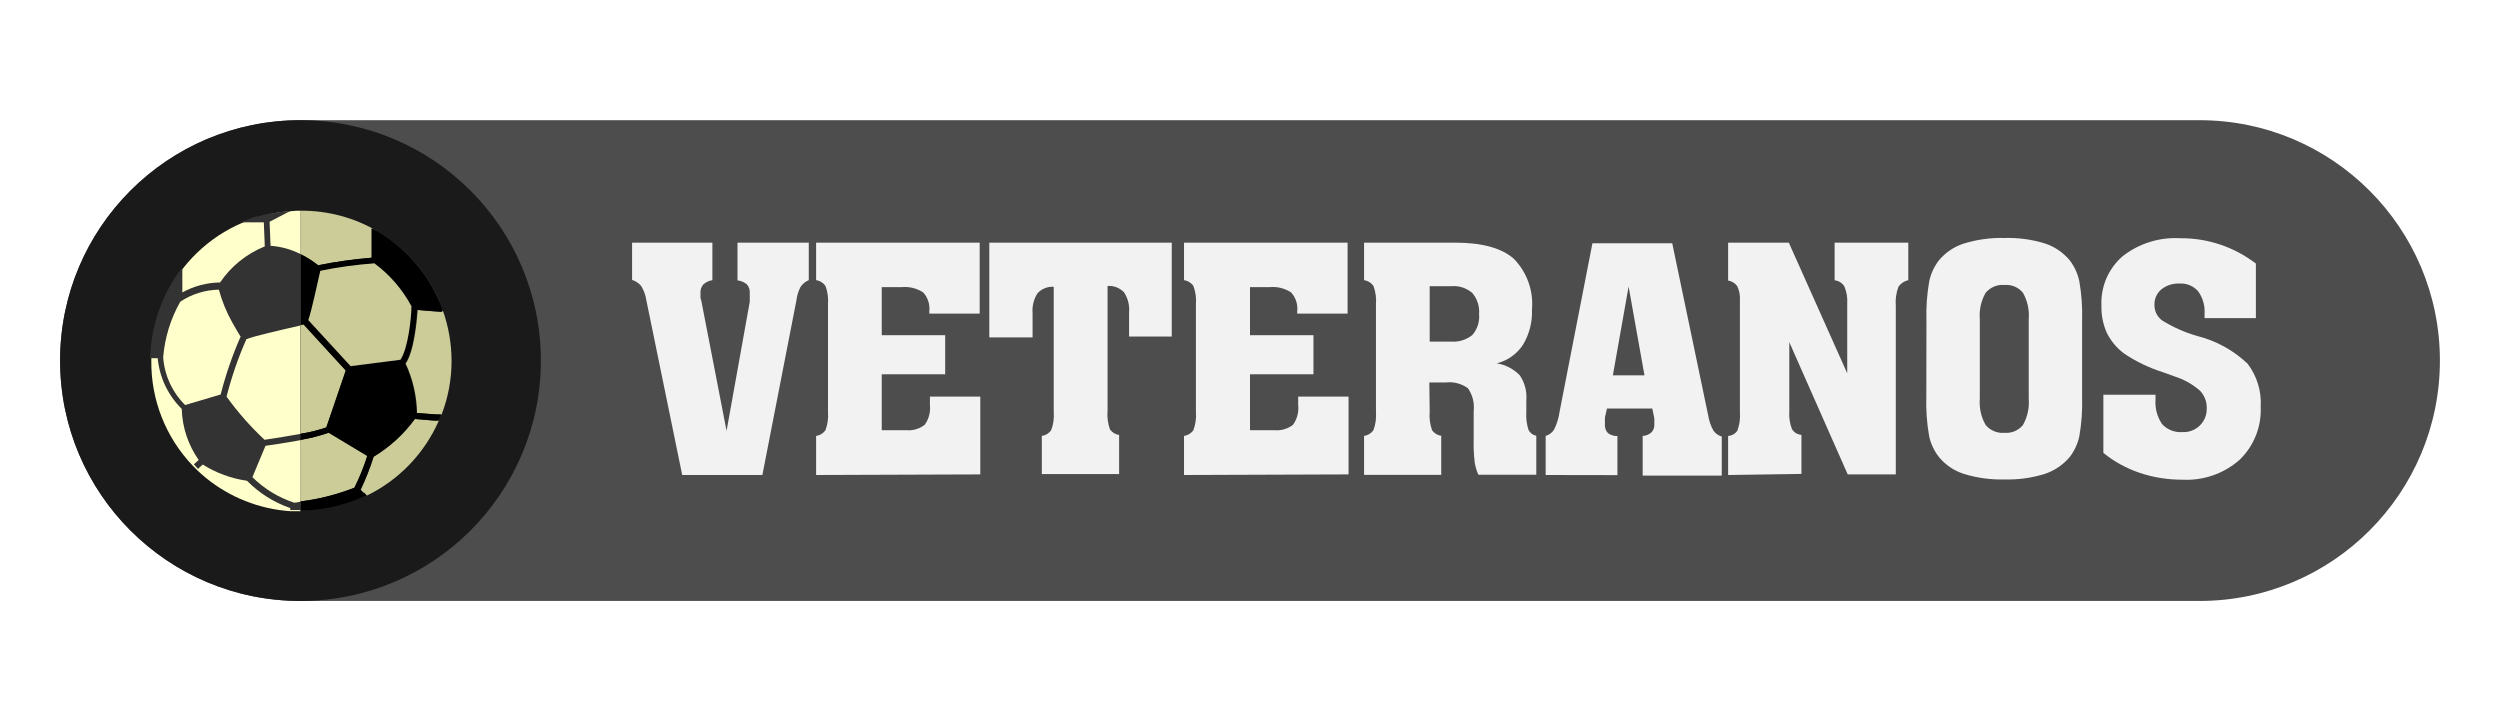
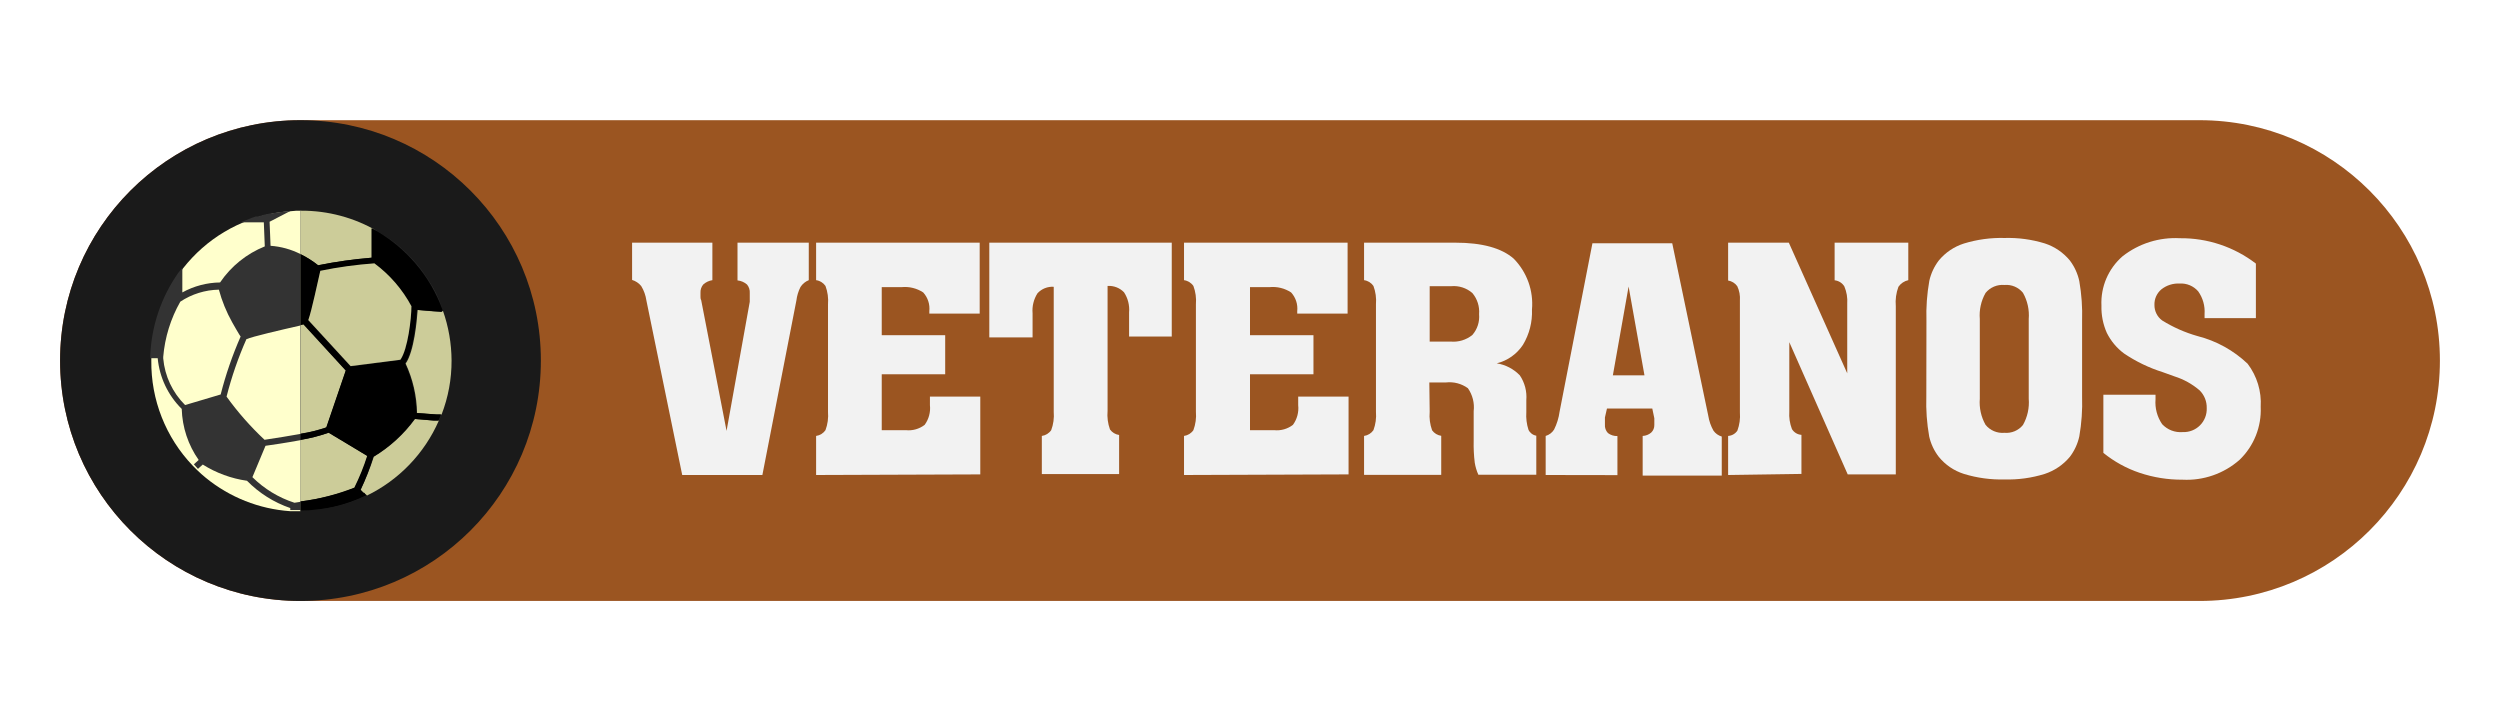
<svg xmlns="http://www.w3.org/2000/svg" id="Municipios_de_la_provincia_de_Santa_Cruz_de_Tenerife" data-name="Municipios de la provincia de Santa Cruz de Tenerife" viewBox="0 0 208 60">
  <defs>
-     <style>.cls-1{fill:#4d4d4d;}.cls-2{fill:#1a1a1a;}.cls-3{fill:#cc9;}.cls-4{fill:#ffc;}.cls-5{fill:#333;}.cls-6{fill:#f2f2f2;}</style>
+     <style>.cls-1{fill:#9b5521;}.cls-2{fill:#1a1a1a;}.cls-3{fill:#cc9;}.cls-4{fill:#ffc;}.cls-5{fill:#333;}.cls-6{fill:#f2f2f2;}</style>
  </defs>
  <rect class="cls-1" x="5" y="10" width="198" height="40" rx="20" ry="20" />
  <path class="cls-2" d="M25,10h0A20,20,0,0,1,45,30h0A20,20,0,0,1,25,50h0A20,20,0,0,1,5,30H5A20,20,0,0,1,25,10Z" />
  <path class="cls-3" d="M31.41,19.24l-.2-.11L30.93,19v2.44a39.1,39.1,0,0,0-4.46.63A7.94,7.94,0,0,0,25,21.15V17.53h.05A12.45,12.45,0,0,1,31.41,19.24Z" />
  <path class="cls-3" d="M28.79,30.81h0l-1.62,4.74h0a12.84,12.84,0,0,1-2.15.53V27l.25-.05h0Z" />
  <path class="cls-3" d="M30.59,37.95a18.4,18.4,0,0,1-1.07,2.64A18.6,18.6,0,0,1,25,41.72V36.59A14,14,0,0,0,27.37,36Z" />
  <path class="cls-4" d="M25,17.53v25q-.44,0-.87,0a12.46,12.46,0,0,1-7-2.77c-.25-.21-.5-.42-.73-.65l-.36-.36A12.43,12.43,0,0,1,12.59,30v-.13A12.45,12.45,0,0,1,24.22,17.57,5.39,5.39,0,0,1,25,17.53Z" />
  <path class="cls-3" d="M36.51,35a12.51,12.51,0,0,1-6,6.24l.05,0,0,0h0l-.15-.13L30.26,41h0L30,40.76A21.51,21.51,0,0,0,31.1,38a11.76,11.76,0,0,0,3.43-3.14l1.6.13h.38Z" />
  <path class="cls-3" d="M37.57,30a12.32,12.32,0,0,1-.83,4.49l-.36,0-1.68-.12a10.23,10.23,0,0,0-.95-4.12h0c.71-1,.94-3.6,1-4.46,1.23.11,1.68.15,1.86.15a.23.23,0,0,0,.15,0l.08-.07v-.05A12.61,12.61,0,0,1,37.57,30Z" />
  <path class="cls-5" d="M36.81,25.72a9.66,9.66,0,0,0-1.21-2.48,12.09,12.09,0,0,0-4.18-4,12.4,12.4,0,0,1,3.15,2.65,12.27,12.27,0,0,1,2.26,3.88Zm-.08,8.79h0c-.08.17-.15.34-.22.51h0l.2-.5ZM25,42.5v-.75l-.5.08A8.83,8.83,0,0,1,21,39.7l1.09-2.61c.51-.07,1.74-.25,2.92-.47V36.1c-.94.17-2,.34-3,.49h0A24.66,24.66,0,0,1,18.85,33a30.14,30.14,0,0,1,1.65-4.78C21,28,23.33,27.46,25,27.08V21.14a6.52,6.52,0,0,0-2.49-.69h0l-.08-2,1.62-.84.15-.08.07,0-1,.12a5.65,5.65,0,0,0-.67.11h-.13a7.85,7.85,0,0,0-1,.25h0l-.08,0h-.11l-.32.11L20,18.5h.22l.62,0,1.11,0,.08,2a8.19,8.19,0,0,0-3.72,3,6.69,6.69,0,0,0-3.14.83h0c0-.67,0-1.52,0-1.52v-.53l-.33.41a12.93,12.93,0,0,0-2.34,6.91v.2h.62a6.83,6.83,0,0,0,2,4.22,7.78,7.78,0,0,0,1.41,4.25h0l-.4.36h0l.34.38,0,0,.4-.36A9.4,9.4,0,0,0,20.55,40h0a9.29,9.29,0,0,0,3.6,2.27v0l0,.17h.95a11.73,11.73,0,0,0,5.22-1.16l.17-.09a12.37,12.37,0,0,1-5.41,1.23h0Zm-9.6-8.8a6.23,6.23,0,0,1-1.82-3.88v-.13A11.2,11.2,0,0,1,15,25.1v0a6,6,0,0,1,3.21-1,12,12,0,0,0,1.11,2.72c.22.41.44.75.58,1a2,2,0,0,1,.12.18,31,31,0,0,0-1.66,4.82Z" />
  <path d="M36.59,25.92a.23.23,0,0,0,.15,0l.08-.07v-.05a12.52,12.52,0,0,0-2.26-3.88,12.72,12.72,0,0,0-3.15-2.65,0,0,0,0,1,0,0l-.2-.11L30.92,19v2.44a39.1,39.1,0,0,0-4.46.63A7.94,7.94,0,0,0,25,21.14v5.91l.25-.05h0l3.51,3.83h0l-1.62,4.74h0a12.84,12.84,0,0,1-2.15.53v.51A14,14,0,0,0,27.33,36l3.22,1.93a18.4,18.4,0,0,1-1.07,2.64A18.6,18.6,0,0,1,25,41.72v.75H25a12.37,12.37,0,0,0,5.41-1.23h0l.05,0,0,0h0L30.31,41,30.22,41h0L30,40.75A21.51,21.51,0,0,0,31.06,38a11.76,11.76,0,0,0,3.43-3.14l1.6.13h.38c.08-.17.15-.34.21-.51l-.36,0-1.68-.12a10.23,10.23,0,0,0-.95-4.12h0c.71-1,.94-3.6,1-4.46C36,25.88,36.41,25.92,36.59,25.92Zm-2.36-.41c0,1-.3,3.59-.92,4.45l-4.14.53-3.52-3.83c.29-.8.79-3.22,1-4.1a34.66,34.66,0,0,1,4.5-.62,11,11,0,0,1,3.13,3.58Z" />
  <path class="cls-3" d="M34.23,25.48v0c0,1-.3,3.59-.92,4.45l-4.14.53-3.52-3.83c.29-.8.79-3.22,1-4.1a34.66,34.66,0,0,1,4.5-.62A10.7,10.7,0,0,1,34.23,25.48Z" />
  <path class="cls-6" d="M56.76,39.52,53.78,25a3.18,3.18,0,0,0-.43-1.2,1.57,1.57,0,0,0-.76-.51V20.19h6.68v3.12a1.45,1.45,0,0,0-.76.36,1,1,0,0,0-.23.69,2.58,2.58,0,0,0,0,.31c0,.1,0,.2.06.31l2.11,10.87,1.93-10.74q0-.14,0-.3c0-.11,0-.25,0-.42a1,1,0,0,0-.23-.72,1.42,1.42,0,0,0-.79-.34V20.19h5.93v3.12a1.45,1.45,0,0,0-.69.57A3.38,3.38,0,0,0,66.26,25L63.43,39.52Z" />
  <path class="cls-6" d="M67.9,39.52V36.27a1.14,1.14,0,0,0,.78-.48,3.53,3.53,0,0,0,.21-1.53V25.32a3.53,3.53,0,0,0-.21-1.53,1.14,1.14,0,0,0-.78-.48V20.19H81.51v5.9H77.32v-.2a2,2,0,0,0-.51-1.56,2.78,2.78,0,0,0-1.8-.44H73.36v4h5.28v3.25H73.36v4.65h2a2.2,2.2,0,0,0,1.57-.44,2.34,2.34,0,0,0,.44-1.64V33h4.19v6.47Z" />
  <path class="cls-6" d="M87.67,23.86a1.69,1.69,0,0,0-1.35.54,2.68,2.68,0,0,0-.41,1.67v2H82.31V20.19H97.49V28H93.94v-2a2.64,2.64,0,0,0-.42-1.68,1.74,1.74,0,0,0-1.37-.53v10.4a3.61,3.61,0,0,0,.2,1.54,1.13,1.13,0,0,0,.76.46v3.25H86.68V36.27a1.14,1.14,0,0,0,.78-.48,3.5,3.5,0,0,0,.21-1.53Z" />
  <path class="cls-6" d="M98.51,39.52V36.27a1.14,1.14,0,0,0,.78-.48,3.53,3.53,0,0,0,.21-1.53V25.32a3.53,3.53,0,0,0-.21-1.53,1.14,1.14,0,0,0-.78-.48V20.19h13.61v5.9h-4.19v-.2a2,2,0,0,0-.51-1.56,2.78,2.78,0,0,0-1.8-.44H104v4h5.28v3.25H104v4.65h2a2.2,2.2,0,0,0,1.57-.44,2.34,2.34,0,0,0,.44-1.64V33h4.19v6.47Z" />
  <path class="cls-6" d="M118.95,34.26a3.61,3.61,0,0,0,.2,1.54,1.13,1.13,0,0,0,.76.46v3.25h-6.42V36.27a1.14,1.14,0,0,0,.78-.48,3.53,3.53,0,0,0,.21-1.53V25.32a3.53,3.53,0,0,0-.21-1.53,1.14,1.14,0,0,0-.78-.48V20.19h7.59q3.34,0,4.86,1.33a5.37,5.37,0,0,1,1.52,4.24,5.26,5.26,0,0,1-.75,2.93,3.66,3.66,0,0,1-2.18,1.54,3.4,3.4,0,0,1,1.92,1,3.22,3.22,0,0,1,.54,2.06v1a3.89,3.89,0,0,0,.18,1.47.88.88,0,0,0,.65.49v3.25H123a4.06,4.06,0,0,1-.3-1,12.39,12.39,0,0,1-.09-1.82V34.21a2.77,2.77,0,0,0-.48-1.91,2.62,2.62,0,0,0-1.83-.48h-1.38Zm0-5.84h1.75a2.51,2.51,0,0,0,1.8-.55,2.31,2.31,0,0,0,.56-1.73,2.42,2.42,0,0,0-.56-1.76,2.36,2.36,0,0,0-1.75-.57h-1.8Z" />
  <path class="cls-6" d="M128.6,39.52V36.27a1.23,1.23,0,0,0,.7-.53,4.8,4.8,0,0,0,.46-1.5l2.73-14h6.64l3,14.36a3.69,3.69,0,0,0,.43,1.23,1.27,1.27,0,0,0,.69.49v3.25h-6.58V36.27a1.15,1.15,0,0,0,.71-.28.83.83,0,0,0,.26-.63c0-.07,0-.15,0-.25s0-.2,0-.31l-.17-.81H133.7l-.17.74c0,.14,0,.25,0,.34s0,.17,0,.25a.92.92,0,0,0,.25.71,1.23,1.23,0,0,0,.79.25v3.25Zm5.59-8.29h2.63l-1.32-7.39Z" />
  <path class="cls-6" d="M143.78,39.52V36.27a1,1,0,0,0,.77-.44,3.55,3.55,0,0,0,.21-1.51V25a2.38,2.38,0,0,0-.22-1.19,1.16,1.16,0,0,0-.76-.47V20.19h5.05l4.86,10.87V25.27a3.14,3.14,0,0,0-.24-1.44,1.08,1.08,0,0,0-.81-.51V20.19h6.13v3.12a1.35,1.35,0,0,0-.82.55,3.68,3.68,0,0,0-.22,1.61v14h-4l-4.86-11v5.76a3.42,3.42,0,0,0,.22,1.47,1,1,0,0,0,.79.48v3.25Z" />
  <path class="cls-6" d="M160.28,26.69a16.1,16.1,0,0,1,.24-3.33,4.33,4.33,0,0,1,.79-1.69,4.46,4.46,0,0,1,2.09-1.41,10.56,10.56,0,0,1,3.38-.46,10.4,10.4,0,0,1,3.34.45,4.53,4.53,0,0,1,2.09,1.42A4.35,4.35,0,0,1,173,23.4a16.26,16.26,0,0,1,.23,3.29V33a16.24,16.24,0,0,1-.23,3.3,4.34,4.34,0,0,1-.79,1.71,4.58,4.58,0,0,1-2.09,1.42,10.28,10.28,0,0,1-3.34.46,10.56,10.56,0,0,1-3.38-.46A4.41,4.41,0,0,1,161.3,38a4.32,4.32,0,0,1-.79-1.68,16.08,16.08,0,0,1-.24-3.33Zm4.44-.15v6.63a3.79,3.79,0,0,0,.48,2.18,1.82,1.82,0,0,0,1.57.66,1.78,1.78,0,0,0,1.54-.65,3.81,3.81,0,0,0,.48-2.19V26.54a3.79,3.79,0,0,0-.48-2.18,1.78,1.78,0,0,0-1.54-.65,1.82,1.82,0,0,0-1.57.66A3.76,3.76,0,0,0,164.72,26.54Z" />
  <path class="cls-6" d="M175,37.68V32.84h4.34v.38a3.2,3.2,0,0,0,.55,2.07,2.1,2.1,0,0,0,1.71.66,1.92,1.92,0,0,0,2-2,2,2,0,0,0-.59-1.47,5.94,5.94,0,0,0-2.08-1.16l-1-.36a12.43,12.43,0,0,1-3.21-1.55,4.79,4.79,0,0,1-1.43-1.71,5.22,5.22,0,0,1-.45-2.27,5.12,5.12,0,0,1,1.76-4.11,7.1,7.1,0,0,1,4.77-1.5,10.2,10.2,0,0,1,6.32,2.11v4.54h-4.27v-.34a2.91,2.91,0,0,0-.53-1.89,1.89,1.89,0,0,0-1.55-.65,2.26,2.26,0,0,0-1.52.49,1.62,1.62,0,0,0-.57,1.3,1.57,1.57,0,0,0,.64,1.28,11.47,11.47,0,0,0,2.94,1.3A9.43,9.43,0,0,1,187,30.26a5.38,5.38,0,0,1,1.09,3.59,5.75,5.75,0,0,1-1.76,4.41,6.65,6.65,0,0,1-4.74,1.65,11,11,0,0,1-3.57-.57A9.73,9.73,0,0,1,175,37.68Z" />
</svg>
